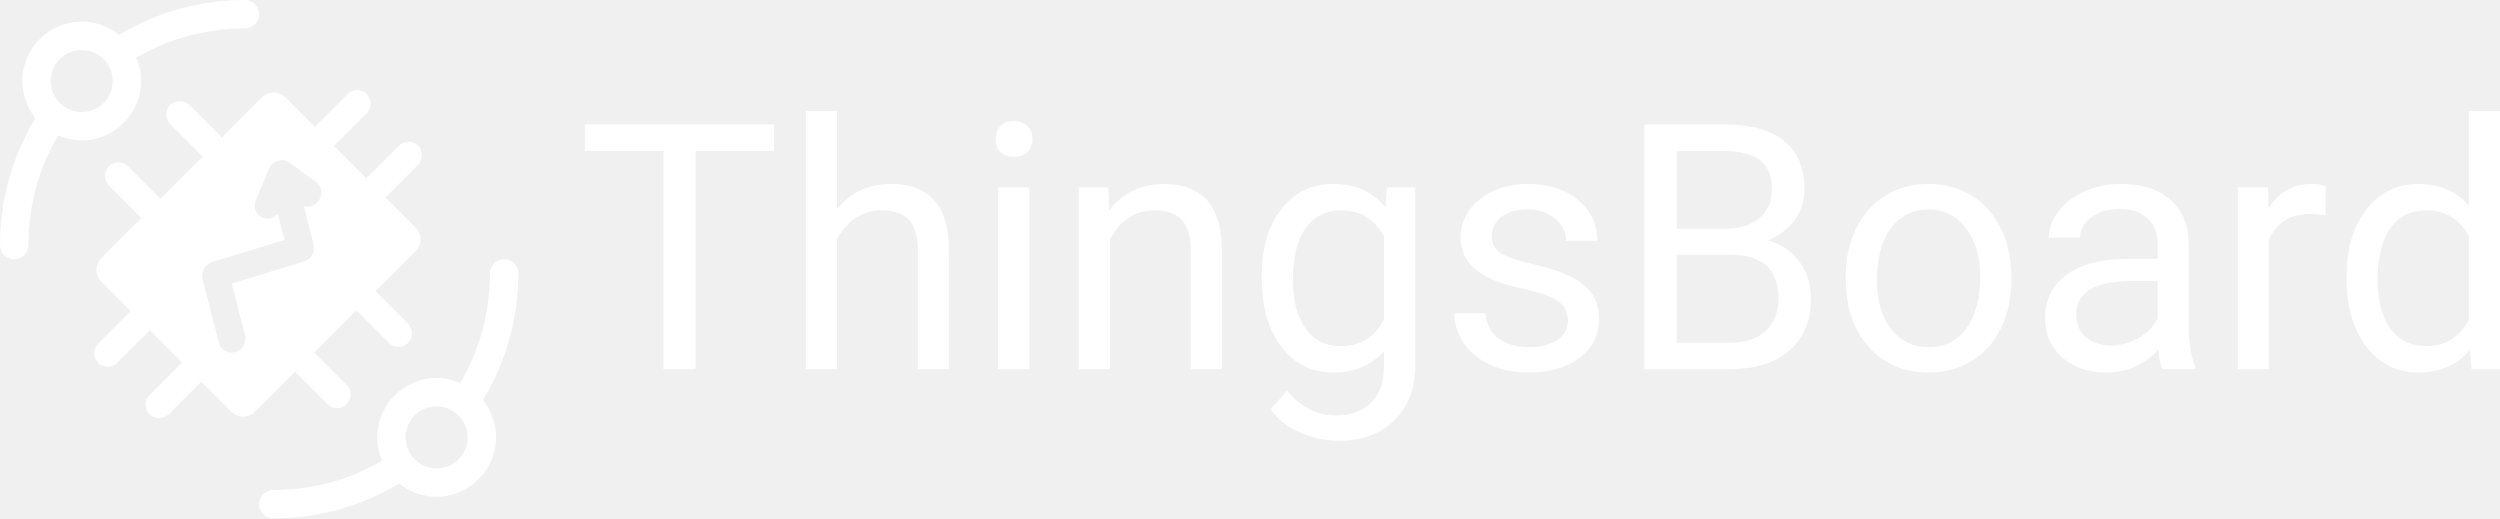
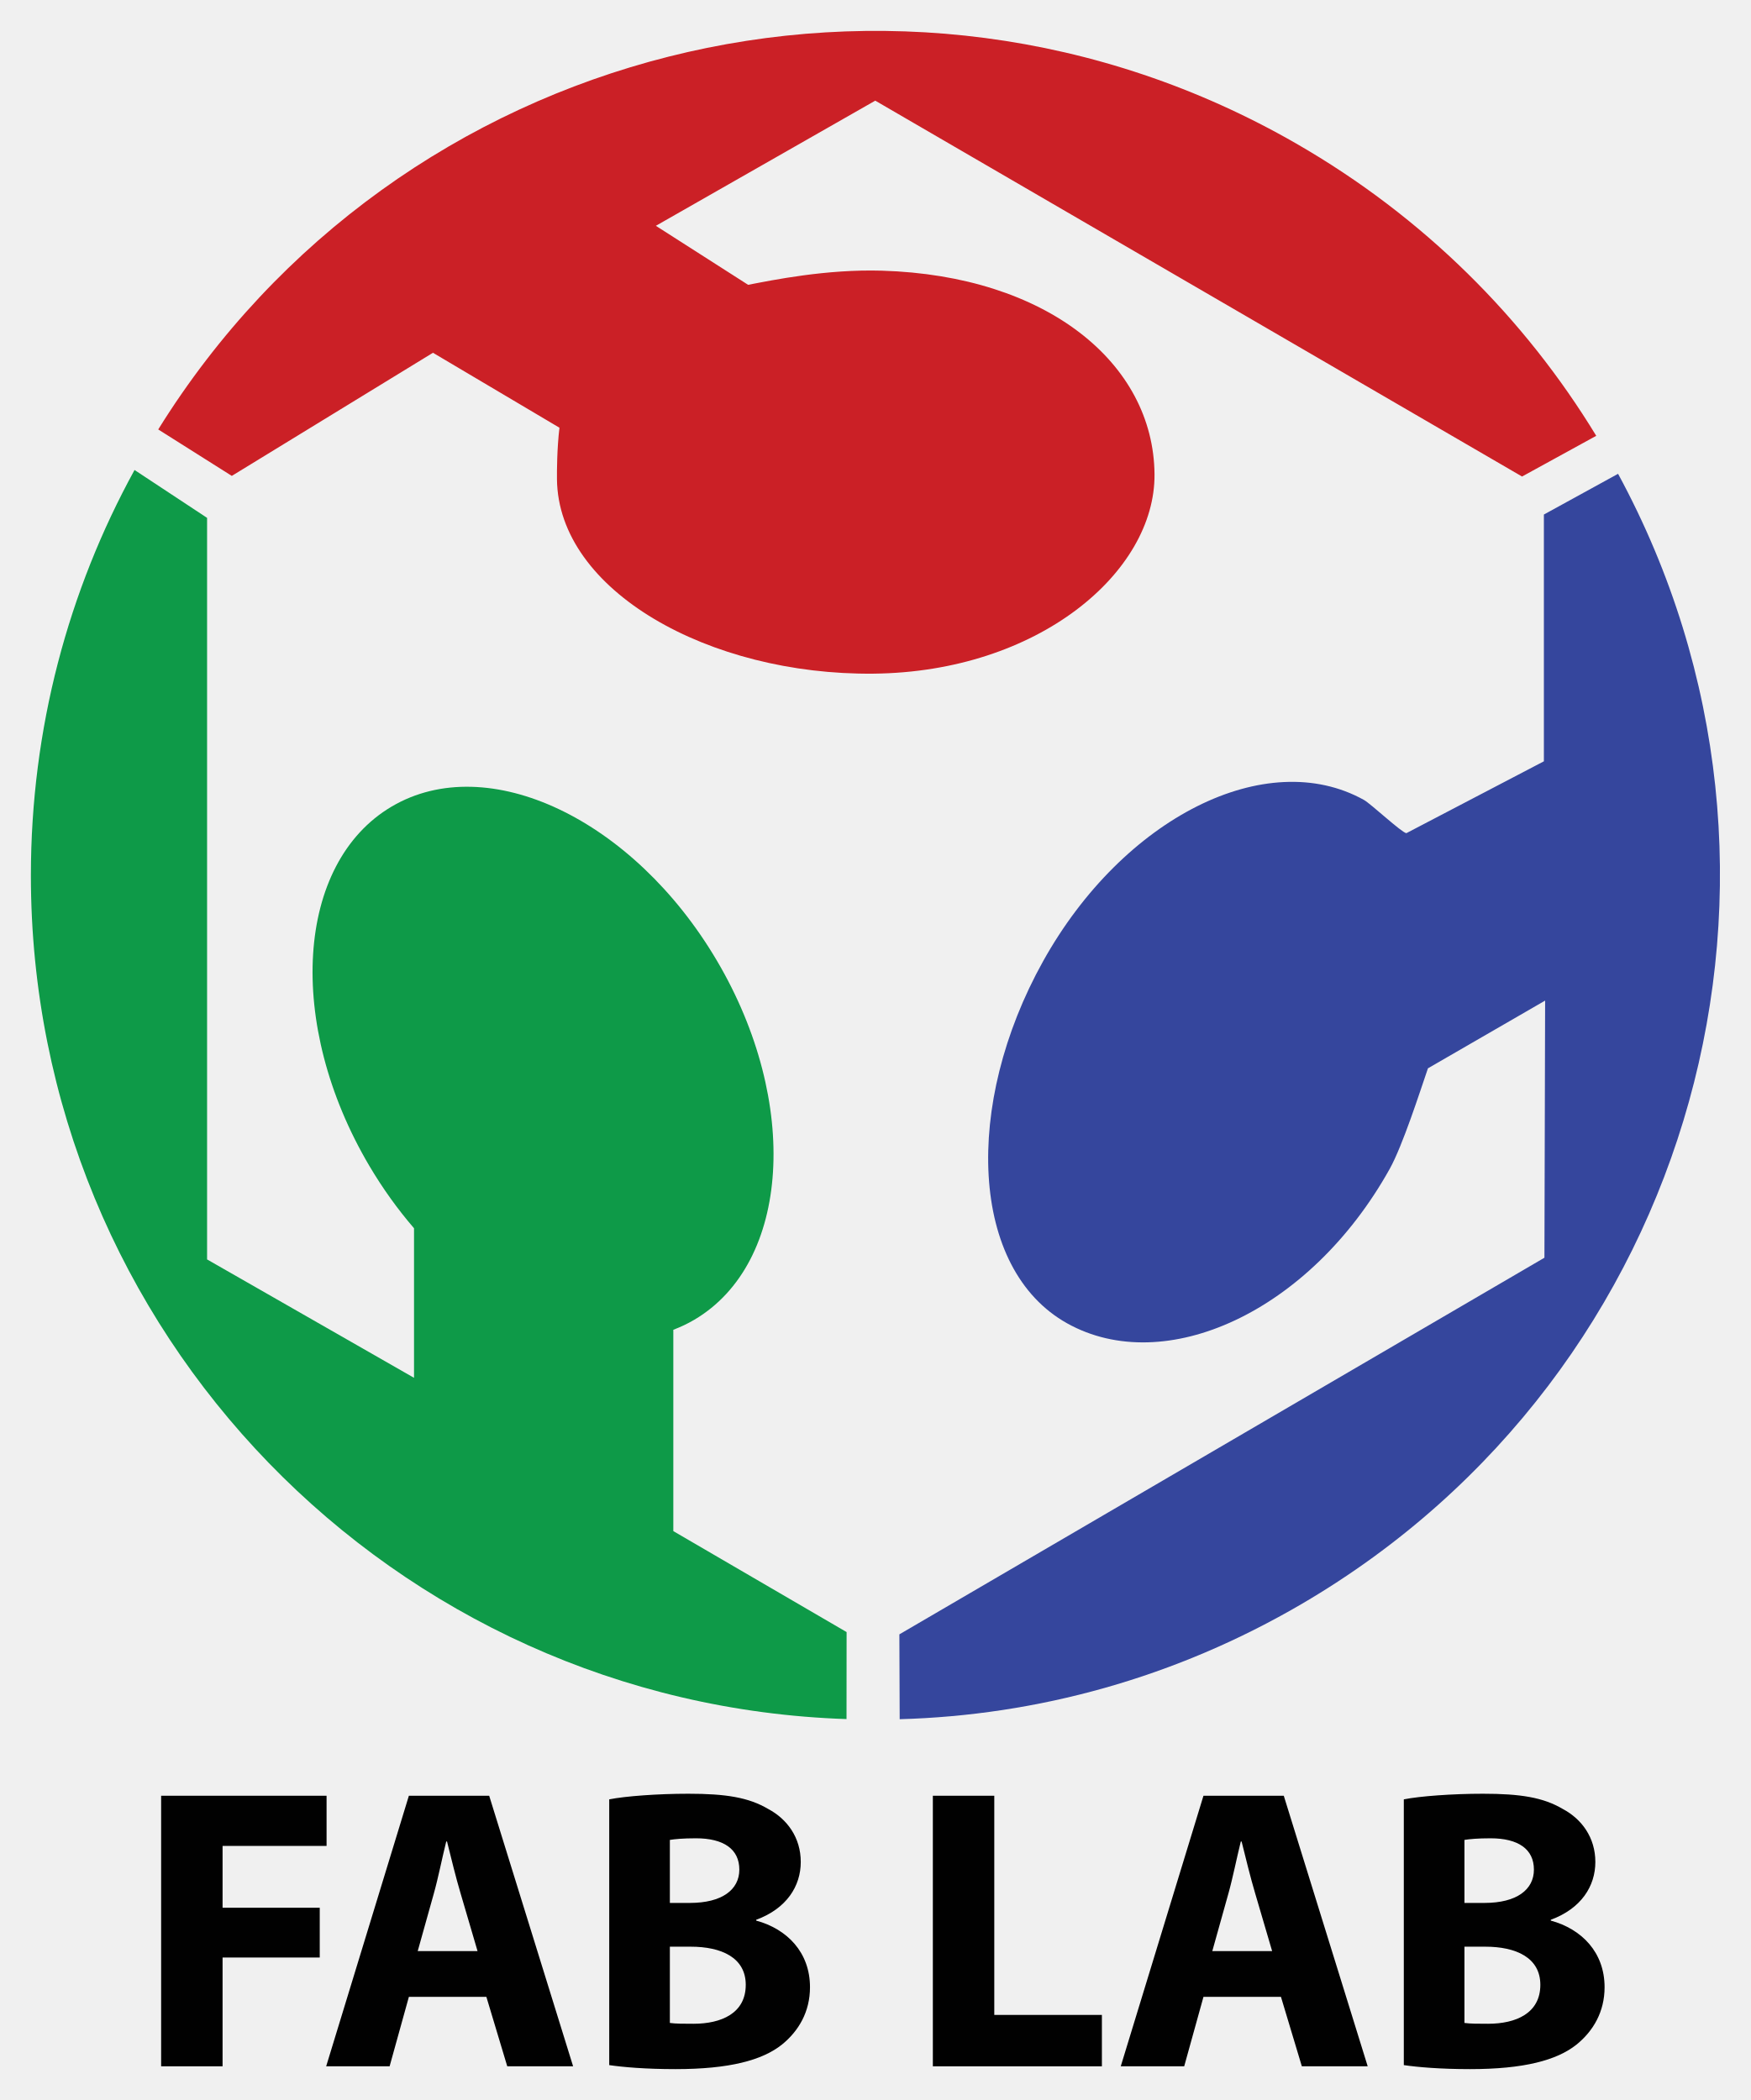
- <svg xmlns="http://www.w3.org/2000/svg" id="svg2" height="320" width="1543.4" version="1.1" viewBox="0 0 1543.427 320">
-   <g id="layer1" transform="translate(0 -732.36)">
-     <g stroke-width="28">
-       <g id="g5204-0" transform="matrix(-.66287 .69913 -.66371 -.70001 863.46 1410.6)">
-         <g id="g5175-6" transform="translate(2.5254 3.0305)" />
-         <g id="g5175-9-8" transform="translate(41.25 -30.543)" stroke-width="28" />
-       </g>
-       <g id="g5175-6-35" transform="matrix(.57657 .52719 -.57729 .52786 584.63 346.6)" />
-       <g id="g5204-0-5-0" transform="matrix(.66287 -.69913 .66371 .70001 -543.46 380.47)">
-         <g id="g5175-6-35-9" transform="translate(2.5254 3.0305)" />
-         <g id="g5175-9-8-2-6" transform="translate(41.25 -30.543)" stroke-width="28" />
-       </g>
-     </g>
-     <g id="text4279" transform="translate(0 732.36)" fill="#305680">
-       <g id="g9352" fill="#fff">
-         <g id="g4241" transform="translate(-.000061238 -732.36)">
-           <path id="path4278" style="color-rendering:auto;text-decoration-color:#000000;color:#000000;isolation:auto;mix-blend-mode:normal;shape-rendering:auto;solid-color:#000000;block-progression:tb;text-decoration-line:none;text-decoration-style:solid;image-rendering:auto;white-space:normal;text-indent:0;text-transform:none" d="m151.13 732.36c-28.363 0-54.915 7.915-77.613 21.537-6.472-5.262-14.605-8.191-23.067-8.194a8.766 8.766 0 0 0 -0.004 0c-20.154 0.001-36.679 16.528-36.678 36.682a8.766 8.766 0 0 0 0 0.011c0.01 8.415 2.927 16.483 8.103 22.927-13.83 22.83-21.87 49.58-21.87 78.17a8.766 8.766 0 1 0 17.531 0c0-24.702 6.719-47.748 18.378-67.574 4.566 1.985 9.473 3.15 14.519 3.157a8.766 8.766 0 0 0 0.012 0c20.155 0.001 36.683-16.527 36.682-36.682a8.766 8.766 0 0 0 0 -0.004c-0.002-4.999-1.139-9.863-3.083-14.397 19.717-11.484 42.585-18.095 67.085-18.095a8.766 8.766 0 1 0 0 -17.531zm-100.69 30.88c5.913 0.002 11.191 2.512 14.836 7.077a8.766 8.766 0 0 0 0.183 0.215c2.671 3.38 4.133 7.553 4.134 11.863-0.002 10.677-8.468 19.144-19.144 19.148-4.37-0.008-8.601-1.509-12-4.255a8.766 8.766 0 0 0 -0.012 -0.009c-4.514-3.633-7.136-9.098-7.144-14.893 0.003-10.677 8.47-19.144 19.148-19.146z" />
-           <path id="path4486-0-9-6-9-7-6-5" style="color-rendering:auto;text-decoration-color:#000000;color:#000000;isolation:auto;mix-blend-mode:normal;shape-rendering:auto;solid-color:#000000;block-progression:tb;text-decoration-line:none;text-decoration-style:solid;image-rendering:auto;white-space:normal;text-indent:0;text-transform:none" d="m66.992 835.19c-1.492 1.558-2.366 3.71-2.258 6.071 0.096 2.045 0.913 4.02 2.337 5.518 6.805 6.856 20.223 20.223 20.223 20.223l11.844-11.83s-12.973-12.961-20.176-20.171c-1.604-1.633-3.75-2.314-6.012-2.324-2.358-0.011-4.467 0.954-5.959 2.512zm32.147 19.983-36.639 36.639c-3.975 3.976-3.975 10.421 0 14.397l18.156 18.156 31.753 31.753 30.478 30.478c3.976 3.976 10.422 3.976 14.398 0l24.791-24.791 37.914-37.914 36.639-36.639c3.975-3.976 3.975-10.422-0.001-14.398l-18.63-18.63-31.75-31.76-30.01-30c-3.976-3.975-10.421-3.975-14.397 0l-24.79 24.79-37.91 37.91zm37.911-37.91s-12.973-12.961-20.176-20.171c-1.604-1.633-3.75-2.314-6.012-2.324-4.717-0.023-8.434 3.862-8.217 8.583 0.096 2.045 0.913 4.02 2.337 5.518 6.805 6.856 20.223 20.223 20.223 20.223l11.844-11.83zm69.193 5.213s12.961-12.973 20.171-20.176c1.633-1.604 2.314-3.75 2.324-6.012 0.022-4.717-3.862-8.434-8.583-8.217-2.045 0.096-4.02 0.913-5.518 2.337-6.856 6.805-20.223 20.223-20.223 20.223l11.83 11.844zm31.753 31.753s12.961-12.973 20.171-20.176c1.633-1.604 2.314-3.75 2.324-6.012 0.022-4.717-3.862-8.434-8.583-8.217-2.045 0.096-4.02 0.913-5.518 2.337-6.856 6.805-20.223 20.223-20.223 20.223l11.83 11.844zm-18.009 69.667s12.973 12.961 20.178 20.169c1.604 1.632 3.75 2.314 6.012 2.324 4.717 0.022 8.434-3.861 8.217-8.583l-0.002 0.002c-0.096-2.045-0.914-4.021-2.338-5.519-6.805-6.856-20.222-20.222-20.222-20.222l-11.844 11.83zm-37.914 37.914s12.973 12.961 20.178 20.169c1.604 1.632 3.75 2.314 6.012 2.324 4.717 0.023 8.434-3.861 8.217-8.583h-0.002c-0.096-2.045-0.913-4.021-2.337-5.518-6.805-6.856-20.223-20.223-20.223-20.223l-11.844 11.83zm-69.667-5.687s-12.961 12.973-20.169 20.178c-1.632 1.604-2.314 3.75-2.324 6.012-0.023 4.717 3.861 8.434 8.583 8.217h-0.002c2.045-0.096 4.02-0.913 5.518-2.337 6.856-6.805 20.223-20.223 20.223-20.223l-11.82-11.84zm-31.743-31.74s-12.961 12.973-20.169 20.178c-1.632 1.604-2.314 3.75-2.324 6.012-0.023 4.717 3.861 8.434 8.583 8.217h-0.002c2.045-0.096 4.02-0.913 5.518-2.337 6.856-6.805 20.223-20.223 20.223-20.223l-11.829-11.85zm87.237-90.554c1.679-1.706 3.967-2.66 6.297-2.626 1.663 0.024 3.253 0.55 4.562 1.51l16.499 12.1c3.201 2.297 4.144 6.659 2.231 10.312-1.914 3.653-6.123 5.524-9.951 4.423l6.124 23.948c1.113 4.352-1.564 8.968-5.983 10.317l-44.642 13.631 8.246 31.883c1.173 4.37-1.502 9.044-5.955 10.407s-8.976-1.111-10.068-5.505l-10.282-39.769c-1.127-4.356 1.549-8.985 5.976-10.338l44.661-13.637-4.122-16.118c-2.763 3.064-7.234 3.808-10.586 1.762-3.353-2.047-4.614-6.29-2.986-10.047l8.117-19.454c0.433-1.038 1.067-1.989 1.862-2.797z" fill-rule="evenodd" />
-           <path id="path4278-5" style="color-rendering:auto;text-decoration-color:#000000;color:#000000;isolation:auto;mix-blend-mode:normal;shape-rendering:auto;solid-color:#000000;block-progression:tb;text-decoration-line:none;text-decoration-style:solid;image-rendering:auto;white-space:normal;text-indent:0;text-transform:none" d="m168.87 1052.4c28.363 0 54.915-7.915 77.614-21.538 6.472 5.262 14.605 8.192 23.067 8.194a8.766 8.766 0 0 0 0.004 0c20.155-0.001 36.68-16.528 36.679-36.682a8.766 8.766 0 0 0 0 -0.011c-0.01-8.415-2.927-16.484-8.103-22.927 13.825-22.82 21.866-49.572 21.866-78.162a8.766 8.766 0 1 0 -17.531 0c0 24.703-6.719 47.749-18.378 67.575-4.566-1.985-9.473-3.15-14.519-3.157a8.766 8.766 0 0 0 -0.012 0c-20.155-0.001-36.683 16.527-36.682 36.682 0.002 4.999 1.139 9.863 3.083 14.397-19.717 11.484-42.586 18.095-67.086 18.095a8.766 8.766 0 1 0 0 17.531zm100.69-30.875c-5.913 0-11.191-2.512-14.836-7.077a8.766 8.766 0 0 0 -0.183 -0.215c-2.671-3.38-4.133-7.553-4.134-11.863 0.002-10.677 8.468-19.144 19.144-19.148 4.37 0.008 8.601 1.509 12 4.255a8.766 8.766 0 0 0 0.012 0.009c4.514 3.633 7.136 9.098 7.144 14.893-0.003 10.677-8.47 19.145-19.148 19.146z" />
-         </g>
-         <g id="g8299">
-           <path id="path4345" d="m477.92 93.229h-48.56v134.68h-19.818v-134.68h-48.456v-16.394h116.83v16.394z" />
-           <path id="path4347" d="m516.72 129.23q12.762-15.668 33.203-15.668 35.59 0 35.901 40.155v74.188h-19.196v-74.292q-0.104-12.14-5.603-17.95-5.396-5.811-16.913-5.811-9.338 0-16.394 4.981-7.056 4.981-10.999 13.074v79.999h-19.196v-159.38h19.196v60.699z" />
-           <path id="path4349" d="m635.43 227.91h-19.196v-112.27h19.196v112.27zm-20.76-142.05q0-4.669 2.801-7.886 2.905-3.217 8.508-3.217t8.508 3.217 2.905 7.886q0 4.669-2.905 7.782t-8.508 3.113-8.508-3.113q-2.801-3.113-2.801-7.782z" />
-           <path id="path4351" d="m684.19 115.64 0.623 14.111q12.866-16.187 33.618-16.187 35.59 0 35.901 40.155v74.188h-19.196v-74.292q-0.104-12.14-5.603-17.95-5.396-5.811-16.913-5.811-9.338 0-16.394 4.981-7.056 4.981-10.999 13.074v79.999h-19.196v-112.27h18.158z" />
-           <path id="path4353" d="m778.92 170.84q0-26.251 12.14-41.711 12.14-15.564 32.166-15.564 20.544 0 32.062 14.526l0.934-12.451h17.535v109.57q0 21.79-12.97 34.344-12.866 12.555-34.656 12.555-12.14 0-23.761-5.188t-17.743-14.215l9.961-11.517q12.347 15.253 30.194 15.253 14.008 0 21.79-7.886 7.886-7.886 7.886-22.205v-9.65q-11.517 13.281-31.439 13.281-19.714 0-31.958-15.875-12.14-15.875-12.14-43.268zm19.299 2.179q0 18.988 7.782 29.883 7.782 10.791 21.79 10.791 18.158 0 26.666-16.498v-51.257q-8.82-16.083-26.459-16.083-14.008 0-21.893 10.895-7.886 10.895-7.886 32.269z" />
-           <path id="path4355" d="m967.98 198.13q0-7.782-5.914-12.036-5.811-4.358-20.441-7.471-14.526-3.113-23.138-7.471-8.508-4.358-12.659-10.376-4.047-6.018-4.047-14.319 0-13.8 11.621-23.346 11.725-9.546 29.883-9.546 19.092 0 30.92 9.857 11.932 9.857 11.932 25.214h-19.299q0-7.886-6.744-13.593-6.641-5.707-16.809-5.707-10.48 0-16.394 4.565-5.914 4.565-5.914 11.932 0 6.952 5.499 10.48 5.499 3.528 19.818 6.744 14.423 3.217 23.346 7.678 8.923 4.462 13.177 10.791 4.358 6.226 4.358 15.253 0 15.045-12.036 24.176-12.036 9.027-31.232 9.027-13.489 0-23.865-4.773t-16.29-13.281q-5.811-8.612-5.811-18.573h19.196q0.519 9.65 7.678 15.356 7.263 5.603 19.092 5.603 10.895 0 17.432-4.358 6.641-4.462 6.641-11.829z" />
-           <path id="path4357" d="m1015.2 227.91v-151.07h49.39q24.591 0 36.938 10.168 12.451 10.168 12.451 30.09 0 10.583-6.018 18.781-6.018 8.093-16.394 12.555 12.244 3.424 19.299 13.074 7.159 9.546 7.159 22.827 0 20.337-13.178 31.958t-37.25 11.621h-52.399zm19.922-70.66v54.37h32.892q13.904 0 21.893-7.159 8.093-7.263 8.093-19.922 0-27.289-29.675-27.289h-33.203zm0-15.979h30.09q13.074 0 20.856-6.537 7.886-6.537 7.886-17.743 0-12.451-7.263-18.054-7.263-5.707-22.101-5.707h-29.468v48.041z" />
-           <path id="path4359" d="m1139.5 170.74q0-16.498 6.433-29.675 6.537-13.177 18.054-20.337 11.621-7.159 26.459-7.159 22.931 0 37.042 15.875 14.215 15.875 14.215 42.23v1.349q0 16.394-6.329 29.468-6.226 12.97-17.95 20.233-11.621 7.263-26.77 7.263-22.827 0-37.042-15.875-14.1-15.88-14.1-42.02v-1.349zm19.299 2.283q0 18.677 8.612 29.987 8.716 11.31 23.242 11.31 14.63 0 23.242-11.414 8.612-11.517 8.612-32.166 0-18.469-8.82-29.883-8.716-11.517-23.242-11.517-14.215 0-22.931 11.31-8.716 11.31-8.716 32.373z" />
-           <path id="path4361" d="m1335.1 227.91q-1.66-3.32-2.698-11.829-13.385 13.904-31.958 13.904-16.602 0-27.289-9.338-10.584-9.442-10.584-23.865 0-17.535 13.281-27.185 13.385-9.753 37.561-9.753h18.677v-8.82q0-10.065-6.018-15.979-6.018-6.018-17.743-6.018-10.272 0-17.224 5.188-6.952 5.188-6.952 12.555h-19.299q0-8.405 5.914-16.187 6.018-7.886 16.186-12.451 10.272-4.565 22.516-4.565 19.403 0 30.402 9.753 10.998 9.65 11.414 26.666v51.672q0 15.46 3.943 24.591v1.66h-20.129zm-31.854-14.63q9.027 0 17.12-4.669 8.093-4.669 11.725-12.14v-23.035h-15.045q-35.278 0-35.278 20.648 0 9.027 6.018 14.111 6.018 5.084 15.46 5.084z" />
-           <path id="path4363" d="m1435.8 132.87q-4.358-0.726-9.442-0.726-18.884 0-25.629 16.083v79.688h-19.196v-112.27h18.677l0.311 12.97q9.442-15.045 26.77-15.045 5.603 0 8.508 1.453v17.847z" />
-           <path id="path4365" d="m1448.7 170.84q0-25.836 12.244-41.504 12.244-15.771 32.062-15.771 19.714 0 31.232 13.489v-58.521h19.196v159.38h-17.639l-0.934-12.036q-11.517 14.111-32.062 14.111-19.507 0-31.854-15.979-12.244-15.979-12.244-41.711v-1.453zm19.196 2.179q0 19.092 7.886 29.883 7.886 10.791 21.79 10.791 18.262 0 26.666-16.394v-51.569q-8.612-15.875-26.459-15.875-14.111 0-21.997 10.895-7.886 10.895-7.886 32.269z" />
-         </g>
-       </g>
-     </g>
+ <svg xmlns="http://www.w3.org/2000/svg" id="Layer_1" enable-background="new 0 0 612 792" xml:space="preserve" height="680.091" viewBox="0 0 566.876 680.091" width="566.876" version="1.1" y="0px" x="0px">
+   <g id="g3" transform="translate(-18.822 2.708864)">
+     <path id="path5" fill="#0e9a48" d="m236.824 493.146v-65.203c2.34-0.895 4.623-1.963 6.815-3.257 31.087-18.327 34.355-70.395 7.293-116.288-27.059-45.895-74.196-68.24-105.282-49.912-31.087 18.329-34.354 70.394-7.297 116.288 4.366 7.403 9.258 14.182 14.517 20.287v48.439l-67.002-38.344v-240.154l-23.485-15.503c-21.394 38.979-33.561 83.741-33.561 131.343 0 147.904 117.359 268.317 264.08 273.177l0.025-28.178-56.103-32.695z" />
+     <path id="path7" fill="#cb2026" d="m159.006 111.537 40.952 24.27c-0.807 6.729-0.833 14.137-0.807 16.684 0.375 36.085 49.245 63.517 102.52 62.965s91.219-32.827 90.95-64.58c-0.304-36.084-35.004-64.336-88.259-65.924-18.029-0.538-35.408 3.062-43.322 4.574l-29.868-19.106 71.037-40.531 209.412 121.725 24.017-13.183c-23.105-37.99-55.827-70.867-97.081-94.619-128.178-73.797-291.089-32.17-368.505 92.558l23.821 15.042 65.133-39.875z" />
+     <path id="path9" fill="#35469d" d="m518.687 243.843-44.532 23.277c-1.614-0.27-11.499-9.522-13.723-10.764-31.526-17.563-77.938 5.659-103.867 52.201-25.93 46.54-23.719 99.753 7.805 117.32 31.527 17.562 78.47-3.509 104.403-50.049 4.182-7.508 9.767-24.938 12.378-32.559l37.938-21.932-0.225 83.273-208.851 121.97 0.101 27.481c44.448-1.233 89.223-13.354 130.301-37.406 127.63-74.736 172.237-236.855 102.294-365.921l-24.022 13.191v79.918z" />
+   </g>
+   <path id="path11" fill="none" d="m366.263 546.484" stroke="#010101" />
+   <g fill="#010101">
+     <path id="path15" d="m52.172 581.557h53.562v16.25h-33.671v20.021h31.461v16.12h-31.461v35.231h-19.891v-87.622z" />
+     <path id="path17" d="m132.384 646.688-6.24 22.491h-20.541l26.781-87.623h26.001l27.171 87.623h-21.321l-6.76-22.491h-25.091zm22.231-14.82-5.46-18.591c-1.56-5.2-3.12-11.7-4.42-16.9h-0.26c-1.3 5.2-2.6 11.83-4.03 16.9l-5.2 18.591h19.37z" />
+     <path id="path19" d="m197.251 582.727c5.2-1.04 15.731-1.82 25.611-1.82 12.09 0 19.5 1.17 25.871 4.94 6.11 3.25 10.53 9.23 10.53 17.16 0 7.801-4.55 15.081-14.431 18.721v0.261c10.01 2.729 17.421 10.27 17.421 21.58 0 7.931-3.641 14.171-9.101 18.591-6.37 5.07-17.031 7.931-34.451 7.931-9.75 0-17.031-0.65-21.451-1.3v-86.064zm19.631 33.541h6.5c10.4 0 15.991-4.29 15.991-10.79 0-6.631-5.07-10.141-14.041-10.141-4.29 0-6.76 0.26-8.45 0.521v20.41zm0 38.871c1.95 0.261 4.29 0.261 7.67 0.261 8.97 0 16.901-3.38 16.901-12.61 0-8.841-7.931-12.351-17.811-12.351h-6.76v24.7z" />
+     <path id="path21" d="m302.03 581.557h19.891v70.982h34.842v16.641h-54.732v-87.623z" />
+     <path id="path23" d="m389.649 646.688-6.24 22.491h-20.541l26.781-87.623h26l27.172 87.623h-21.321l-6.761-22.491h-25.09zm22.23-14.82-5.461-18.591c-1.56-5.2-3.119-11.7-4.42-16.9h-0.26c-1.3 5.2-2.6 11.83-4.03 16.9l-5.2 18.591h19.371z" />
+     <path id="path25" d="m454.516 582.727c5.2-1.04 15.73-1.82 25.611-1.82 12.09 0 19.501 1.17 25.871 4.94 6.11 3.25 10.53 9.23 10.53 17.16 0 7.801-4.55 15.081-14.431 18.721v0.261c10.011 2.729 17.421 10.27 17.421 21.58 0 7.931-3.641 14.171-9.101 18.591-6.37 5.07-17.03 7.931-34.451 7.931-9.75 0-17.031-0.65-21.451-1.3v-86.064zm19.631 33.541h6.5c10.4 0 15.991-4.29 15.991-10.79 0-6.631-5.07-10.141-14.041-10.141-4.29 0-6.76 0.26-8.45 0.521v20.41zm0 38.871c1.95 0.261 4.29 0.261 7.67 0.261 8.971 0 16.901-3.38 16.901-12.61 0-8.841-7.931-12.351-17.812-12.351h-6.76v24.7z" />
  </g>
</svg>
